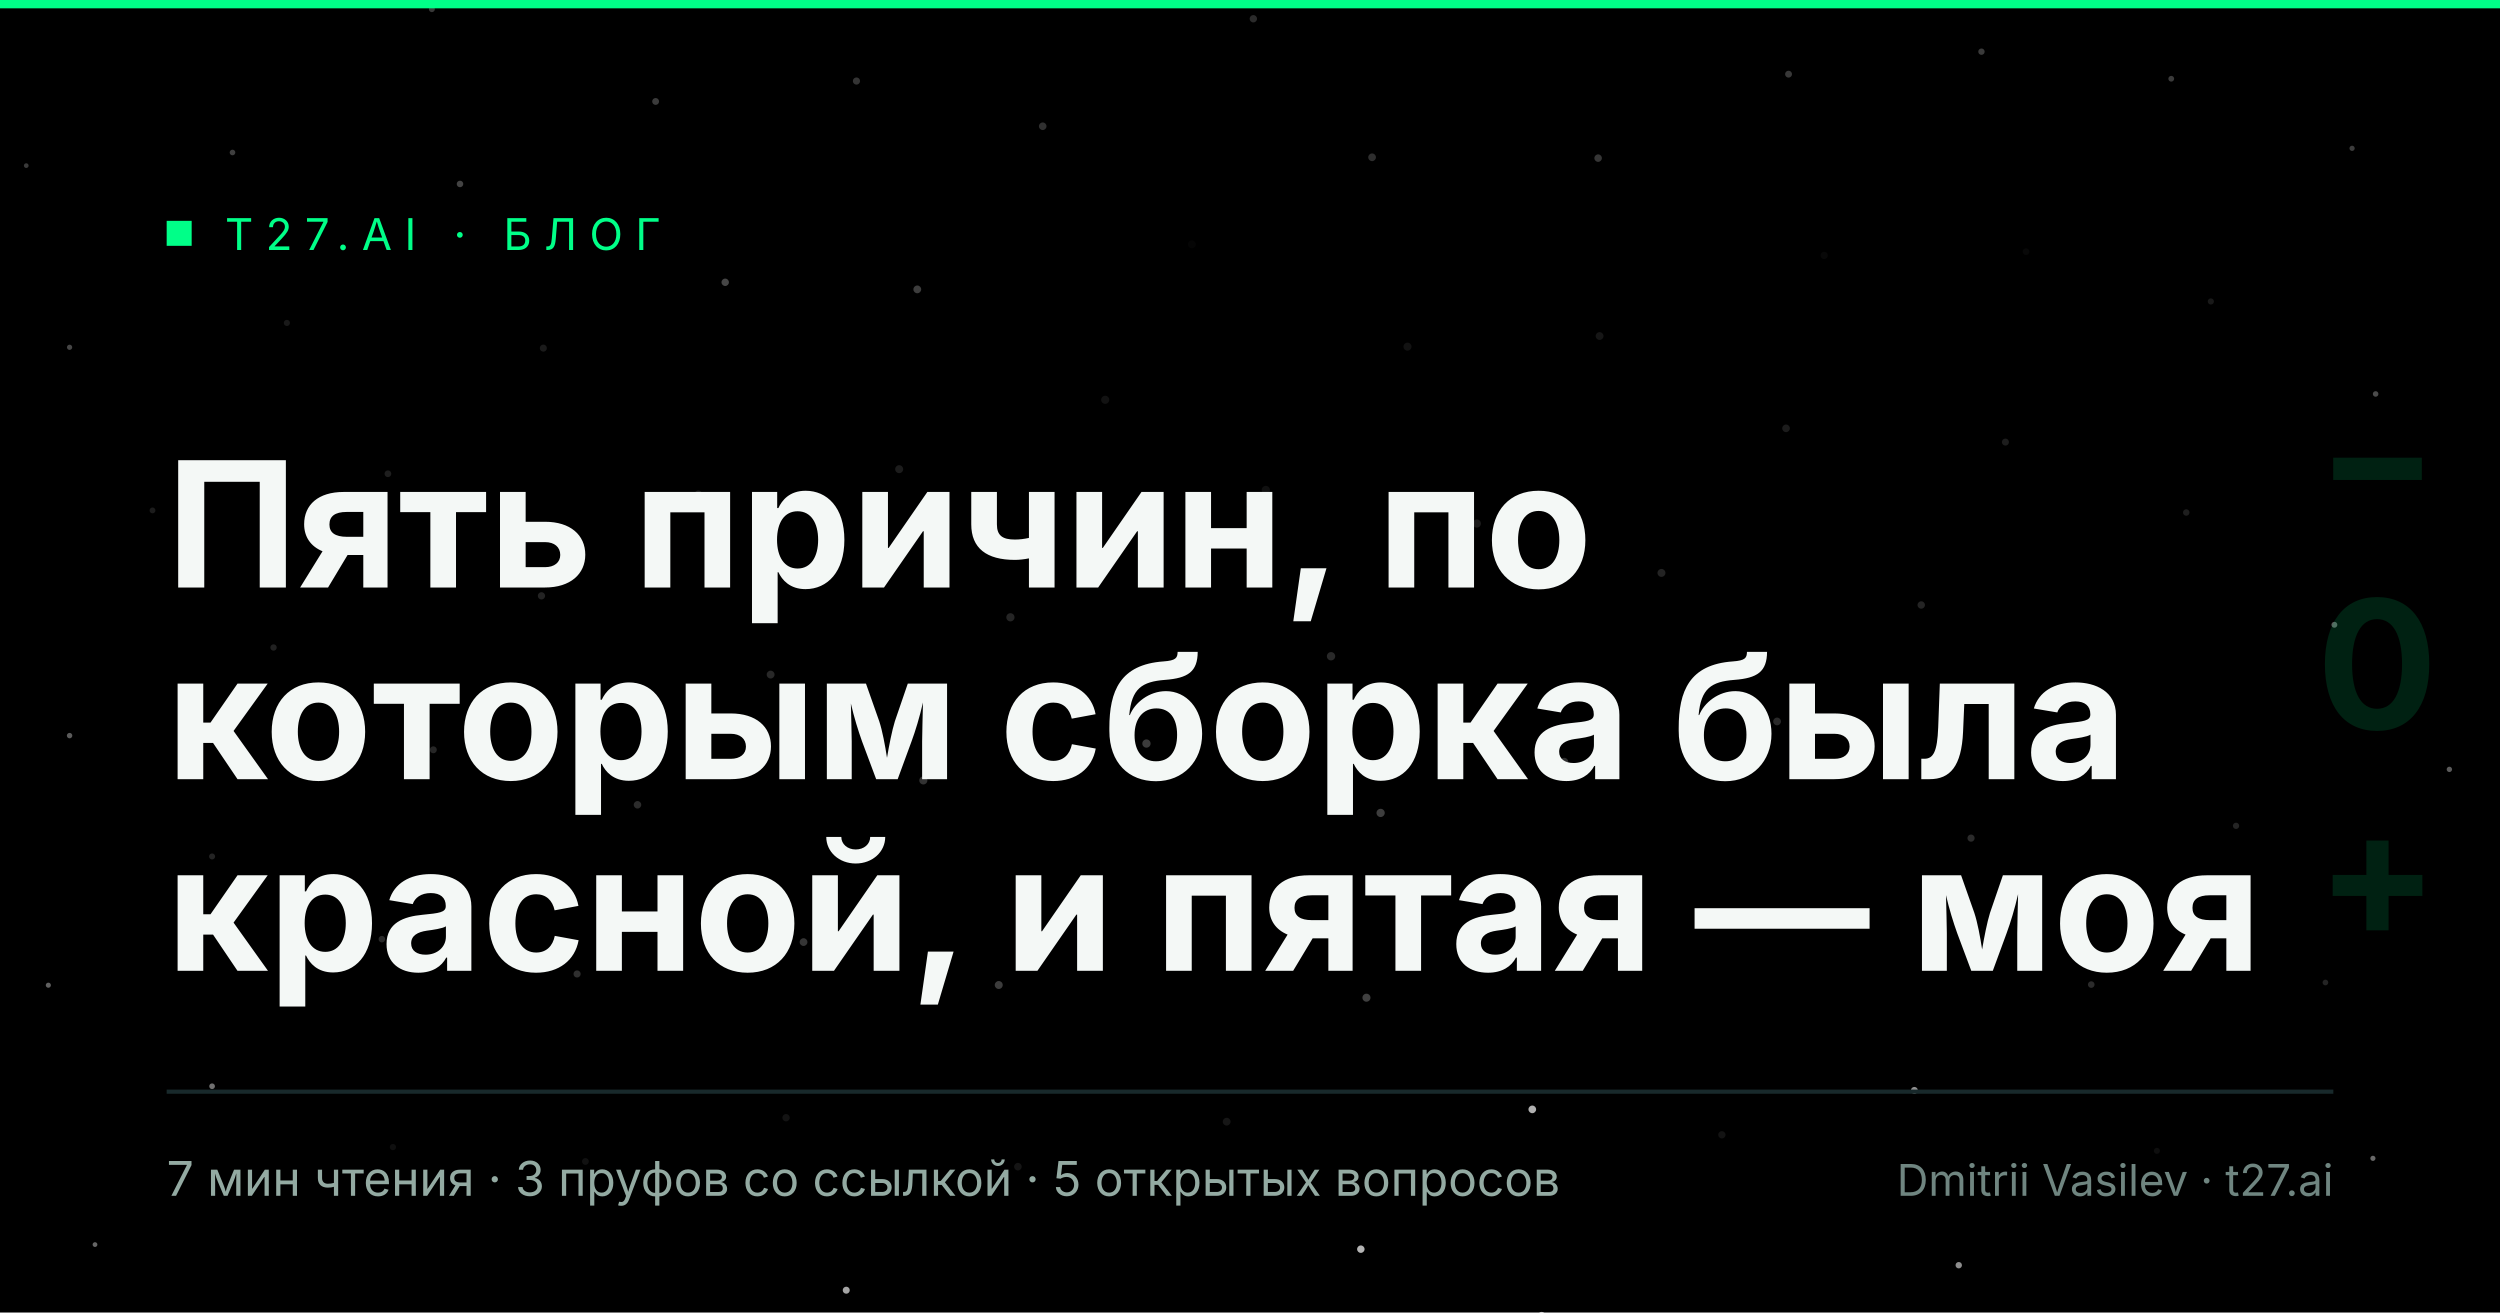
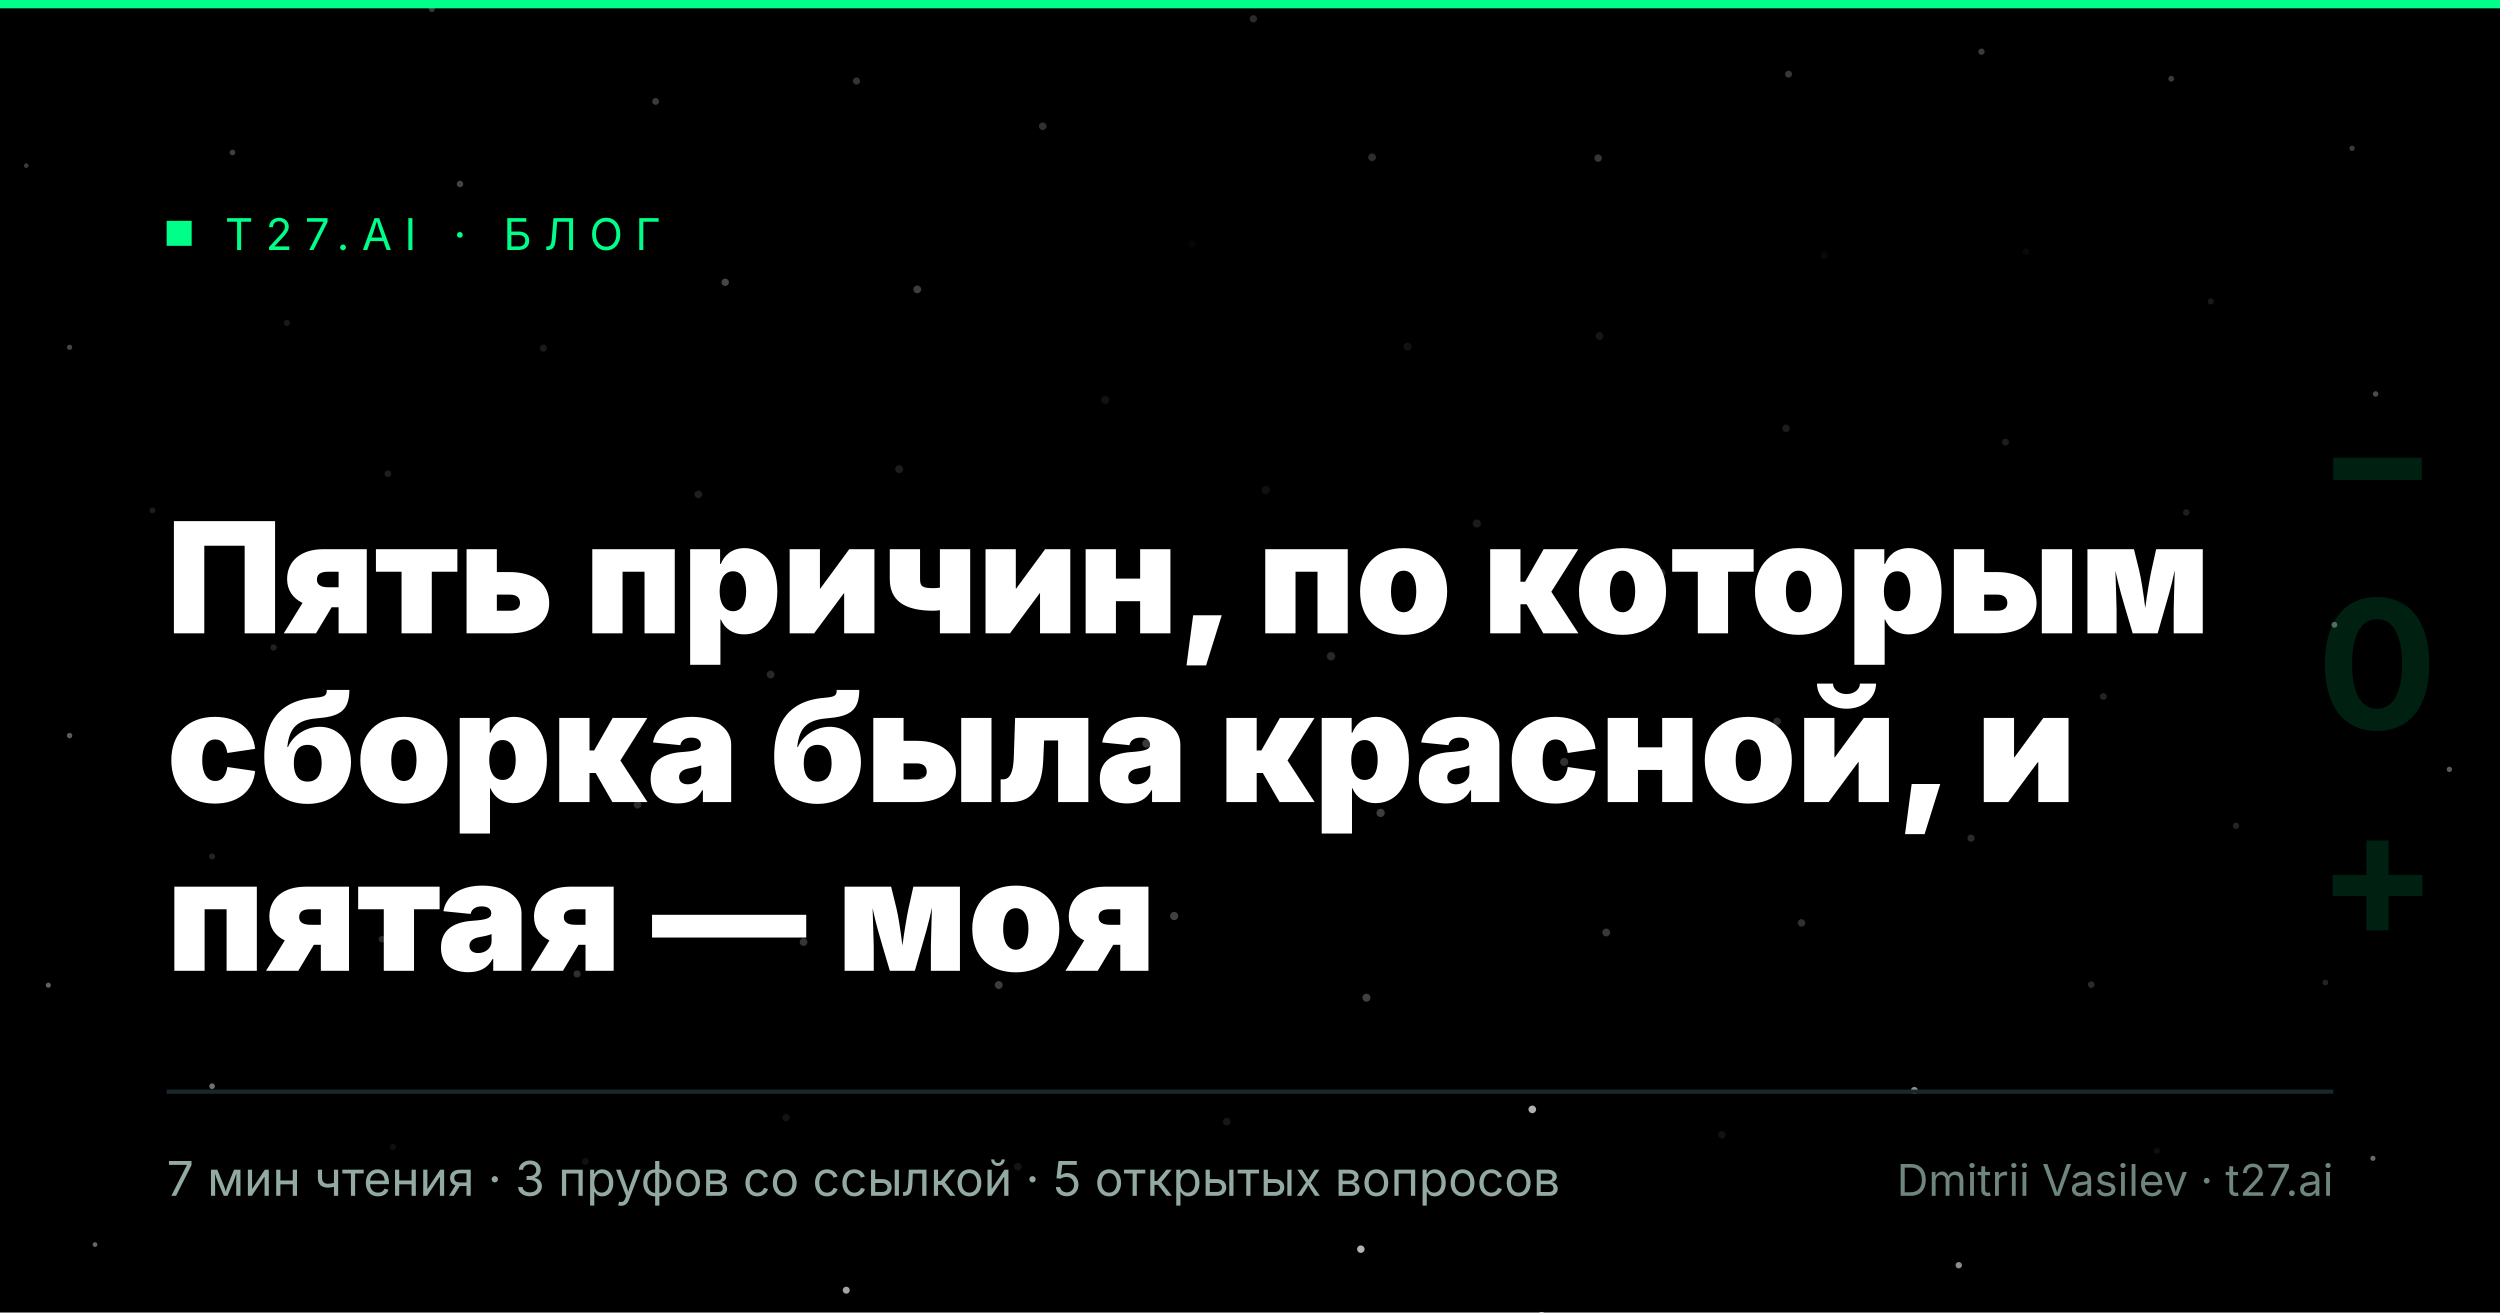
<svg xmlns="http://www.w3.org/2000/svg" width="1200" height="630" viewBox="0 0 1200 630" role="img" aria-label="Пять причин, по которым сборка была красной, и пятая — моя">
  <rect width="1200" height="630" fill="#000000" />
  <circle cx="638.9" cy="315.0" r="2.00" fill="#ffffff" opacity="0.164" />
  <circle cx="550.3" cy="356.9" r="1.99" fill="#ffffff" opacity="0.232" />
  <circle cx="607.6" cy="235.2" r="1.98" fill="#ffffff" opacity="0.064" />
  <circle cx="662.7" cy="390.2" r="1.98" fill="#ffffff" opacity="0.242" />
  <circle cx="485.0" cy="296.3" r="1.97" fill="#ffffff" opacity="0.145" />
  <circle cx="708.9" cy="251.3" r="1.96" fill="#ffffff" opacity="0.109" />
  <circle cx="563.6" cy="439.7" r="1.96" fill="#ffffff" opacity="0.257" />
  <circle cx="530.5" cy="191.9" r="1.95" fill="#ffffff" opacity="0.073" />
  <circle cx="750.8" cy="365.7" r="1.95" fill="#ffffff" opacity="0.194" />
  <circle cx="443.2" cy="374.6" r="1.94" fill="#ffffff" opacity="0.198" />
  <circle cx="675.6" cy="166.4" r="1.93" fill="#ffffff" opacity="0.071" />
  <circle cx="655.9" cy="478.9" r="1.93" fill="#ffffff" opacity="0.252" />
  <circle cx="431.6" cy="225.2" r="1.92" fill="#ffffff" opacity="0.110" />
  <circle cx="797.5" cy="275.0" r="1.91" fill="#ffffff" opacity="0.137" />
  <circle cx="479.4" cy="472.8" r="1.91" fill="#ffffff" opacity="0.237" />
  <circle cx="572.1" cy="117.3" r="1.90" fill="#ffffff" opacity="0.022" />
  <circle cx="771.0" cy="447.6" r="1.89" fill="#ffffff" opacity="0.219" />
  <circle cx="369.9" cy="323.8" r="1.89" fill="#ffffff" opacity="0.160" />
  <circle cx="767.8" cy="161.3" r="1.88" fill="#ffffff" opacity="0.089" />
  <circle cx="588.8" cy="538.4" r="1.87" fill="#ffffff" opacity="0.089" />
  <circle cx="440.3" cy="138.9" r="1.87" fill="#ffffff" opacity="0.242" />
  <circle cx="853.0" cy="346.3" r="1.86" fill="#ffffff" opacity="0.167" />
  <circle cx="385.7" cy="452.2" r="1.86" fill="#ffffff" opacity="0.208" />
  <circle cx="658.6" cy="75.5" r="1.85" fill="#ffffff" opacity="0.182" />
  <circle cx="735.5" cy="532.5" r="1.84" fill="#ffffff" opacity="0.691" />
  <circle cx="335.2" cy="237.3" r="1.84" fill="#ffffff" opacity="0.124" />
  <circle cx="857.3" cy="205.6" r="1.83" fill="#ffffff" opacity="0.113" />
  <circle cx="488.6" cy="560.0" r="1.82" fill="#ffffff" opacity="0.084" />
  <circle cx="500.5" cy="60.6" r="1.82" fill="#ffffff" opacity="0.189" />
  <circle cx="864.7" cy="443.0" r="1.81" fill="#ffffff" opacity="0.194" />
  <circle cx="306.0" cy="386.3" r="1.80" fill="#ffffff" opacity="0.174" />
  <circle cx="767.1" cy="75.9" r="1.80" fill="#ffffff" opacity="0.214" />
  <circle cx="653.2" cy="599.6" r="1.79" fill="#ffffff" opacity="0.706" />
  <circle cx="348.1" cy="135.5" r="1.78" fill="#ffffff" opacity="0.274" />
  <circle cx="922.2" cy="290.4" r="1.78" fill="#ffffff" opacity="0.141" />
  <circle cx="377.3" cy="536.5" r="1.77" fill="#ffffff" opacity="0.076" />
  <circle cx="601.6" cy="9.0" r="1.77" fill="#ffffff" opacity="0.168" />
  <circle cx="826.5" cy="544.7" r="1.76" fill="#ffffff" opacity="0.076" />
  <circle cx="259.9" cy="286.0" r="1.75" fill="#ffffff" opacity="0.139" />
  <circle cx="875.6" cy="122.6" r="1.75" fill="#ffffff" opacity="0.033" />
  <circle cx="537.3" cy="632.1" r="1.74" fill="#ffffff" opacity="0.689" />
  <circle cx="411.1" cy="38.9" r="1.73" fill="#ffffff" opacity="0.206" />
  <circle cx="946.1" cy="402.3" r="1.73" fill="#ffffff" opacity="0.169" />
  <circle cx="277.0" cy="467.5" r="1.72" fill="#ffffff" opacity="0.185" />
  <circle cx="727.7" cy="-1.8" r="1.71" fill="#ffffff" opacity="0.181" />
  <circle cx="740.0" cy="631.4" r="1.71" fill="#ffffff" opacity="0.663" />
  <circle cx="260.8" cy="167.1" r="1.70" fill="#ffffff" opacity="0.106" />
  <circle cx="962.6" cy="212.2" r="1.69" fill="#ffffff" opacity="0.117" />
  <circle cx="406.2" cy="619.3" r="1.69" fill="#ffffff" opacity="0.641" />
  <circle cx="918.9" cy="523.4" r="1.67" fill="#ffffff" opacity="0.564" />
  <circle cx="208.0" cy="359.9" r="1.67" fill="#ffffff" opacity="0.152" />
  <circle cx="858.5" cy="35.6" r="1.66" fill="#ffffff" opacity="0.221" />
  <circle cx="314.7" cy="48.7" r="1.65" fill="#ffffff" opacity="0.232" />
  <circle cx="1009.6" cy="334.3" r="1.64" fill="#ffffff" opacity="0.144" />
  <circle cx="281.0" cy="557.5" r="1.64" fill="#ffffff" opacity="0.068" />
  <circle cx="838.8" cy="634.0" r="1.62" fill="#ffffff" opacity="0.611" />
  <circle cx="186.2" cy="227.4" r="1.62" fill="#ffffff" opacity="0.119" />
  <circle cx="972.5" cy="120.8" r="1.61" fill="#ffffff" opacity="0.034" />
  <circle cx="1003.8" cy="472.6" r="1.59" fill="#ffffff" opacity="0.168" />
  <circle cx="183.3" cy="450.8" r="1.58" fill="#ffffff" opacity="0.163" />
  <circle cx="220.8" cy="88.3" r="1.57" fill="#ffffff" opacity="0.262" />
  <circle cx="1049.4" cy="246.0" r="1.56" fill="#ffffff" opacity="0.120" />
  <circle cx="940.2" cy="607.3" r="1.54" fill="#ffffff" opacity="0.551" />
  <circle cx="131.3" cy="310.8" r="1.53" fill="#ffffff" opacity="0.131" />
  <circle cx="951.1" cy="24.8" r="1.53" fill="#ffffff" opacity="0.228" />
  <circle cx="1073.3" cy="396.4" r="1.51" fill="#ffffff" opacity="0.144" />
  <circle cx="188.6" cy="550.6" r="1.50" fill="#ffffff" opacity="0.060" />
  <circle cx="137.7" cy="155.0" r="1.48" fill="#ffffff" opacity="0.100" />
  <circle cx="1061.2" cy="144.7" r="1.48" fill="#ffffff" opacity="0.098" />
  <circle cx="1035.3" cy="552.4" r="1.46" fill="#ffffff" opacity="0.058" />
  <circle cx="101.8" cy="411.1" r="1.45" fill="#ffffff" opacity="0.142" />
  <circle cx="207.3" cy="4.4" r="1.43" fill="#ffffff" opacity="0.220" />
  <circle cx="1120.5" cy="299.9" r="1.42" fill="#ffffff" opacity="0.357" />
  <circle cx="73.2" cy="245.0" r="1.40" fill="#ffffff" opacity="0.111" />
  <circle cx="1042.2" cy="37.8" r="1.39" fill="#ffffff" opacity="0.234" />
  <circle cx="1116.2" cy="471.6" r="1.37" fill="#ffffff" opacity="0.143" />
  <circle cx="101.8" cy="521.4" r="1.37" fill="#ffffff" opacity="0.441" />
  <circle cx="111.6" cy="73.2" r="1.35" fill="#ffffff" opacity="0.247" />
  <circle cx="1140.3" cy="189.1" r="1.34" fill="#ffffff" opacity="0.295" />
  <circle cx="33.4" cy="353.1" r="1.31" fill="#ffffff" opacity="0.357" />
  <circle cx="1175.7" cy="369.3" r="1.29" fill="#ffffff" opacity="0.358" />
  <circle cx="133.6" cy="634.1" r="1.28" fill="#ffffff" opacity="0.458" />
  <circle cx="33.4" cy="166.7" r="1.26" fill="#ffffff" opacity="0.276" />
  <circle cx="1129.0" cy="71.2" r="1.26" fill="#ffffff" opacity="0.239" />
  <circle cx="1139.0" cy="556.0" r="1.24" fill="#ffffff" opacity="0.413" />
  <circle cx="23.2" cy="472.9" r="1.23" fill="#ffffff" opacity="0.381" />
  <circle cx="45.6" cy="597.4" r="1.15" fill="#ffffff" opacity="0.399" />
  <circle cx="12.6" cy="79.5" r="1.13" fill="#ffffff" opacity="0.229" />
-   <text x="1112" y="250" font-family="Inter,Helvetica,Arial,sans-serif" font-size="86" font-weight="700" fill="#00ff88" opacity="0.13">−</text>
-   <text x="1112" y="350" font-family="Inter,Helvetica,Arial,sans-serif" font-size="86" font-weight="700" fill="#00ff88" opacity="0.13">0</text>
-   <text x="1112" y="450" font-family="Inter,Helvetica,Arial,sans-serif" font-size="86" font-weight="700" fill="#00ff88" opacity="0.13">+</text>
+   <text x="1112" y="250" font-family="Inter,DejaVu Sans,Helvetica,Arial,sans-serif" font-size="86" font-weight="700" fill="#00ff88" opacity="0.13">−</text>
+   <text x="1112" y="350" font-family="Inter,DejaVu Sans,Helvetica,Arial,sans-serif" font-size="86" font-weight="700" fill="#00ff88" opacity="0.13">0</text>
+   <text x="1112" y="450" font-family="Inter,DejaVu Sans,Helvetica,Arial,sans-serif" font-size="86" font-weight="700" fill="#00ff88" opacity="0.13">+</text>
  <rect x="0" y="0" width="1200" height="4" fill="#00ff88" />
  <rect x="80" y="106" width="12" height="12" fill="#00ff88" />
-   <text x="108" y="120" font-family="Inter,Helvetica,Arial,sans-serif" font-size="21" letter-spacing="6" fill="#00ff88">T27.AI · БЛОГ</text>
-   <text x="80" y="282" font-family="Inter,Helvetica,Arial,sans-serif" font-size="84" font-weight="700" fill="#f4f8f6">Пять причин, по</text>
-   <text x="80" y="374" font-family="Inter,Helvetica,Arial,sans-serif" font-size="84" font-weight="700" fill="#f4f8f6">которым сборка была</text>
-   <text x="80" y="466" font-family="Inter,Helvetica,Arial,sans-serif" font-size="84" font-weight="700" fill="#f4f8f6">красной, и пятая — моя</text>
+   <text x="108" y="120" font-family="Inter,DejaVu Sans,Helvetica,Arial,sans-serif" font-size="21" letter-spacing="6" fill="#00ff88">T27.AI · БЛОГ</text>
+   <text x="80" y="304" font-family="Inter,DejaVu Sans,Helvetica,Arial,sans-serif" font-size="74" font-weight="900" fill="#ffffff">Пять причин, по которым</text>
+   <text x="80" y="385" font-family="Inter,DejaVu Sans,Helvetica,Arial,sans-serif" font-size="74" font-weight="900" fill="#ffffff">сборка была красной, и</text>
+   <text x="80" y="466" font-family="Inter,DejaVu Sans,Helvetica,Arial,sans-serif" font-size="74" font-weight="900" fill="#ffffff">пятая — моя</text>
  <line x1="80" y1="524" x2="1120" y2="524" stroke="#18292b" stroke-width="2" />
-   <text x="80" y="574" font-family="Inter,Helvetica,Arial,sans-serif" font-size="23" fill="#93aaa2">7 мин чтения  ·  3 пруфов со ссылкой  ·  5 открытых вопросов</text>
-   <text x="1120" y="574" text-anchor="end" font-family="Inter,Helvetica,Arial,sans-serif" font-size="21" fill="#6f8580">Dmitrii Vasilev · t27.ai</text>
+   <text x="80" y="574" font-family="Inter,DejaVu Sans,Helvetica,Arial,sans-serif" font-size="23" fill="#93aaa2">7 мин чтения  ·  3 пруфов со ссылкой  ·  5 открытых вопросов</text>
+   <text x="1120" y="574" text-anchor="end" font-family="Inter,DejaVu Sans,Helvetica,Arial,sans-serif" font-size="21" fill="#6f8580">Dmitrii Vasilev · t27.ai</text>
</svg>
